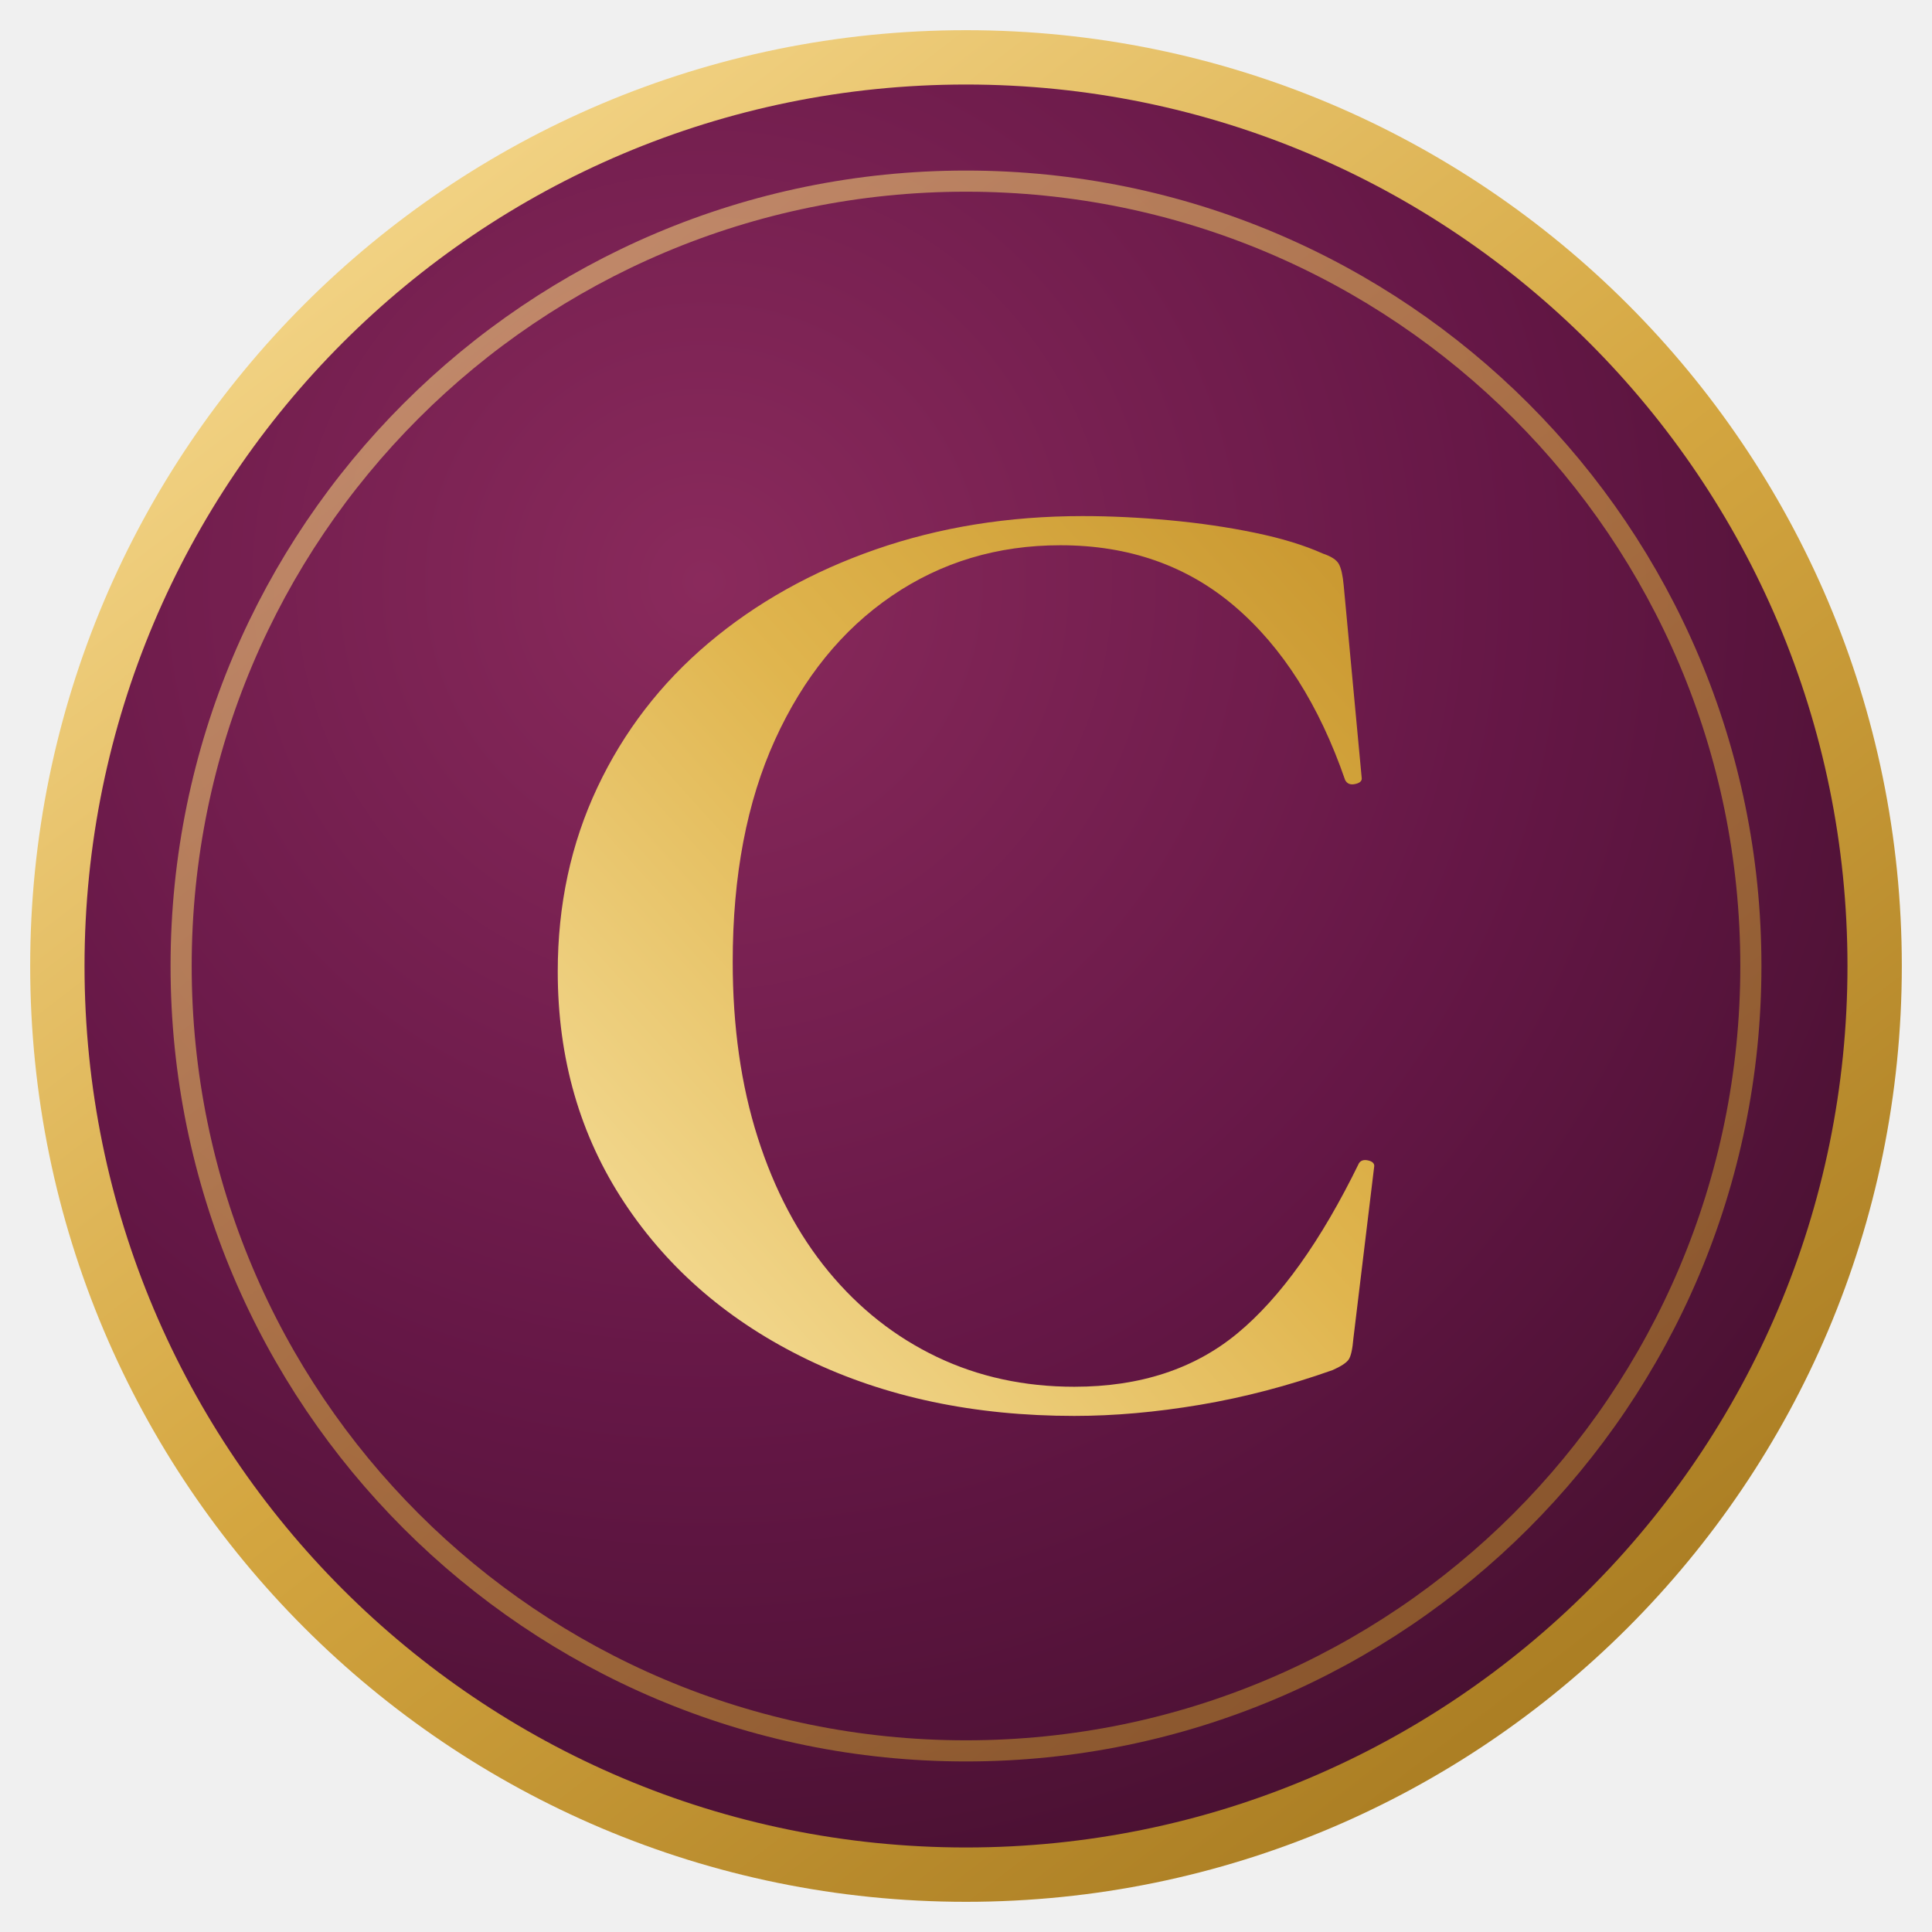
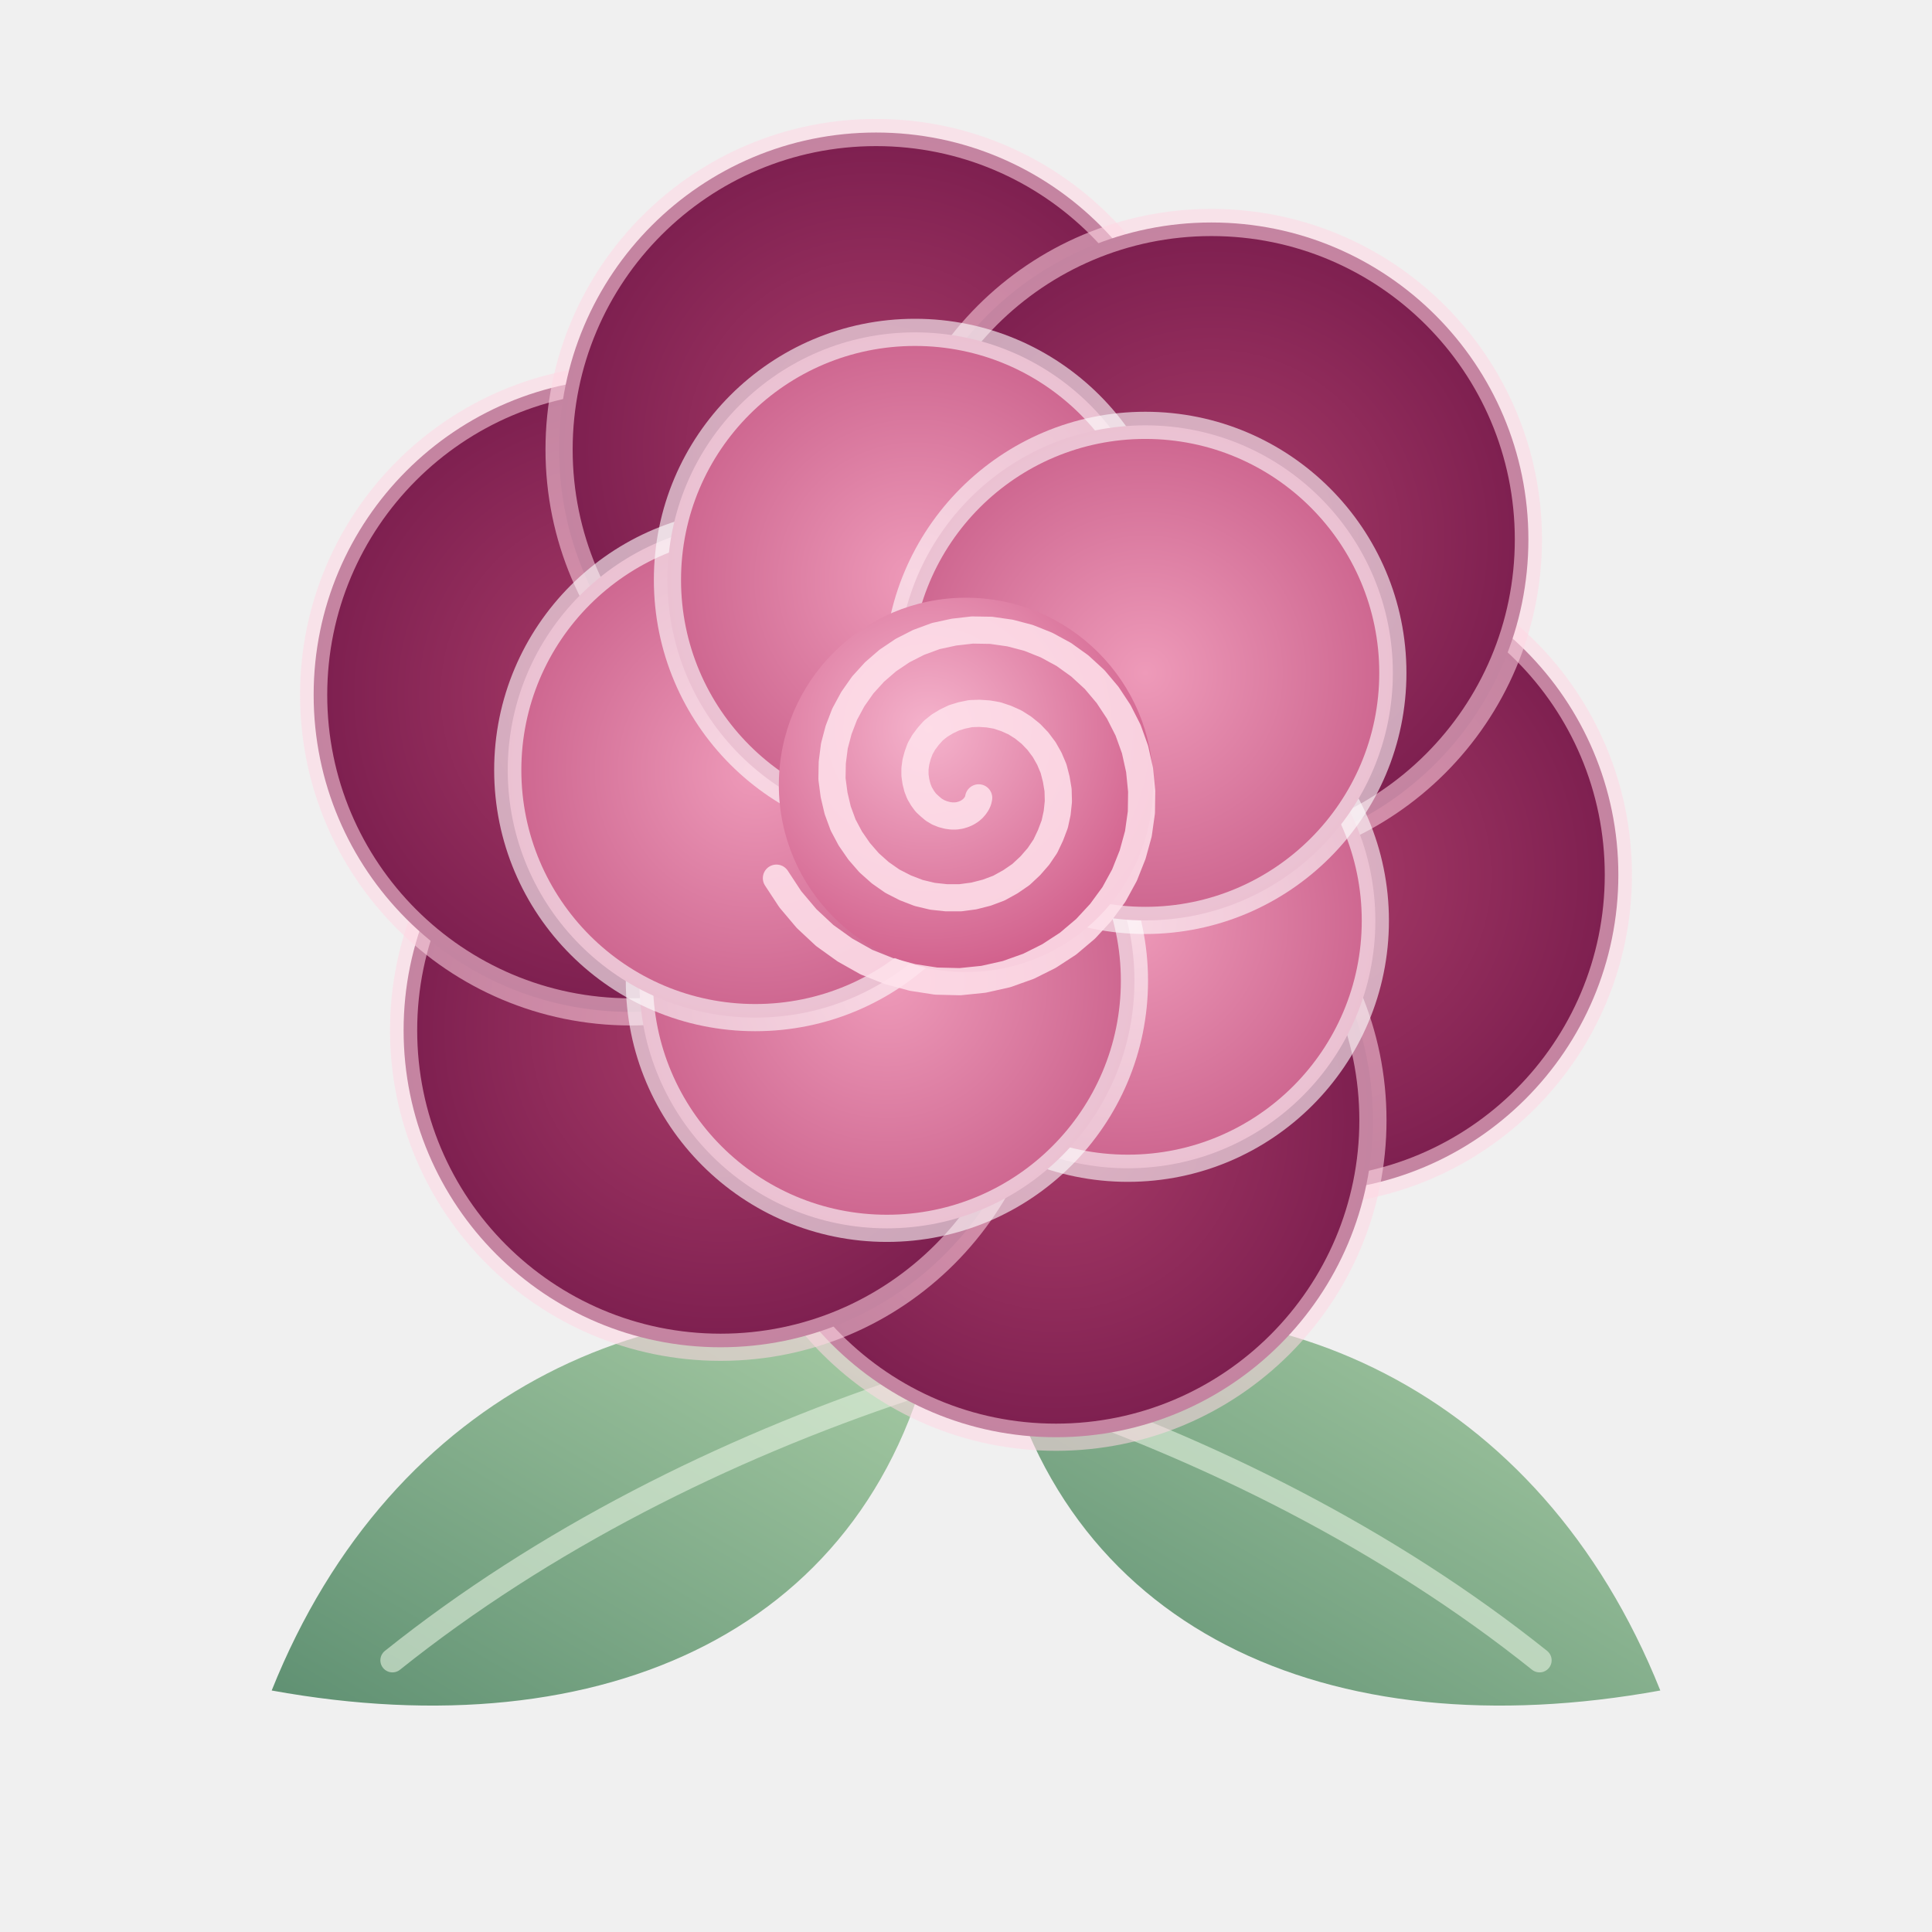
<svg xmlns="http://www.w3.org/2000/svg" viewBox="0 0 64 64" fill="none">
  <defs>
-     <radialGradient id="wine" cx="35%" cy="28%" r="85%">
-       <stop offset="0" stop-color="#8A2A5C" />
-       <stop offset=".55" stop-color="#651746" />
-       <stop offset="1" stop-color="#430F2D" />
+     <linearGradient id="lf" x1="0" y1="1" x2="1" y2="0">
+       <stop offset="0" stop-color="#5F9072" />
+       <stop offset="1" stop-color="#A9CDA6" />
+     </linearGradient>
+     <radialGradient id="pe" cx="50%" cy="50%" r="60%">
+       <stop offset="0" stop-color="#A93C69" />
+       <stop offset="1" stop-color="#74194A" />
    </radialGradient>
-     <linearGradient id="ring" x1="12" y1="6" x2="52" y2="58" gradientUnits="userSpaceOnUse">
-       <stop offset="0" stop-color="#F3D486" />
-       <stop offset=".5" stop-color="#D4A640" />
-       <stop offset="1" stop-color="#A97C22" />
-     </linearGradient>
-     <linearGradient id="letter" x1="0" y1="0" x2="1" y2="1">
-       <stop offset="0" stop-color="#F8E3A3" />
-       <stop offset=".55" stop-color="#E0B54E" />
-       <stop offset="1" stop-color="#C8962E" />
-     </linearGradient>
+     <radialGradient id="pi" cx="50%" cy="50%" r="60%">
+       <stop offset="0" stop-color="#EE9AB9" />
+       <stop offset="1" stop-color="#C65A86" />
+     </radialGradient>
+     <radialGradient id="pc" cx="40%" cy="35%" r="70%">
+       <stop offset="0" stop-color="#F5B3CC" />
+       <stop offset="1" stop-color="#CF5B88" />
+     </radialGradient>
  </defs>
-   <circle cx="32" cy="32" r="31" fill="url(#ring)" />
-   <circle cx="32" cy="32" r="29.2" fill="url(#wine)" />
-   <circle cx="32" cy="32" r="26" stroke="url(#ring)" stroke-opacity=".6" stroke-width=".7" />
-   <path transform="translate(16.222 46.352) scale(0.046 -0.046)" fill="url(#letter)" d="M427 636Q457 636 489.5 633.0Q522 630 551.0 624.0Q580 618 600 609Q609 606 611.5 601.5Q614 597 615 586L628 447Q628 444 623.0 443.0Q618 442 616 446Q588 527 536.5 571.0Q485 615 411 615Q343 615 289.5 578.5Q236 542 205.5 475.0Q175 408 175 315Q175 245 193.0 188.5Q211 132 244.0 92.0Q277 52 322.0 30.5Q367 9 421 9Q492 9 538.5 47.5Q585 86 626 170Q628 173 632.5 172.0Q637 171 637 168L622 44Q621 32 618.5 28.5Q616 25 607 21Q559 4 511.5 -4.0Q464 -12 421 -12Q313 -12 229.0 28.5Q145 69 97.0 141.5Q49 214 49 308Q49 380 77.5 440.5Q106 501 157.5 544.5Q209 588 278.0 612.0Q347 636 427 636Z" />
+   <path d="M31 44C22 42 13 46 9 56C20 58 29 54 31 44Z" fill="url(#lf)" />
+   <path d="M33 44C42 42 51 46 55 56C44 58 35 54 33 44Z" fill="url(#lf)" />
+   <path d="M30 46C24 48 18 51 13 55M34 46C40 48 46 51 51 55" stroke="#E4F2DF" stroke-opacity=".6" stroke-width=".8" stroke-linecap="round" />
+   <circle cx="43.11" cy="28.98" r="10.5" fill="url(#pe)" stroke="#FFD6E3" stroke-opacity=".55" stroke-width=".9" />
+   <circle cx="34.98" cy="37.11" r="10.5" fill="url(#pe)" stroke="#FFD6E3" stroke-opacity=".55" stroke-width=".9" />
+   <circle cx="23.87" cy="34.13" r="10.5" fill="url(#pe)" stroke="#FFD6E3" stroke-opacity=".55" stroke-width=".9" />
+   <circle cx="20.89" cy="23.02" r="10.5" fill="url(#pe)" stroke="#FFD6E3" stroke-opacity=".55" stroke-width=".9" />
+   <circle cx="29.02" cy="14.89" r="10.5" fill="url(#pe)" stroke="#FFD6E3" stroke-opacity=".55" stroke-width=".9" />
+   <circle cx="40.13" cy="17.87" r="10.5" fill="url(#pe)" stroke="#FFD6E3" stroke-opacity=".55" stroke-width=".9" />
+   <circle cx="37.36" cy="30.50" r="8.2" fill="url(#pi)" stroke="#FFFFFF" stroke-opacity=".6" stroke-width=".9" />
+   <circle cx="29.38" cy="32.49" r="8.2" fill="url(#pi)" stroke="#FFFFFF" stroke-opacity=".6" stroke-width=".9" />
+   <circle cx="25.02" cy="25.51" r="8.2" fill="url(#pi)" stroke="#FFFFFF" stroke-opacity=".6" stroke-width=".9" />
+   <circle cx="30.31" cy="19.21" r="8.2" fill="url(#pi)" stroke="#FFFFFF" stroke-opacity=".6" stroke-width=".9" />
+   <circle cx="37.94" cy="22.29" r="8.2" fill="url(#pi)" stroke="#FFFFFF" stroke-opacity=".6" stroke-width=".9" />
+   <circle cx="32" cy="26" r="6.2" fill="url(#pc)" />
+   <path d="M32.42 26.43L32.40 26.52L32.36 26.61L32.30 26.70L32.23 26.78L32.15 26.85L32.04 26.92L31.93 26.97L31.80 27.01L31.67 27.03L31.52 27.03L31.38 27.01L31.23 26.97L31.08 26.91L30.93 26.82L30.80 26.71L30.67 26.59L30.56 26.44L30.46 26.27L30.39 26.09L30.34 25.89L30.31 25.68L30.31 25.46L30.34 25.24L30.40 25.02L30.48 24.80L30.60 24.59L30.75 24.39L30.92 24.20L31.12 24.04L31.35 23.90L31.60 23.78L31.86 23.70L32.15 23.64L32.44 23.63L32.74 23.65L33.03 23.70L33.33 23.80L33.62 23.93L33.89 24.10L34.15 24.31L34.38 24.55L34.59 24.83L34.76 25.13L34.90 25.46L34.99 25.81L35.05 26.17L35.06 26.55L35.02 26.93L34.94 27.30L34.80 27.67L34.63 28.03L34.40 28.37L34.13 28.68L33.82 28.97L33.47 29.21L33.09 29.42L32.69 29.57L32.26 29.68L31.81 29.74L31.35 29.74L30.89 29.69L30.43 29.58L29.99 29.41L29.56 29.19L29.16 28.91L28.79 28.58L28.46 28.20L28.17 27.78L27.93 27.33L27.75 26.84L27.63 26.33L27.56 25.80L27.57 25.26L27.64 24.71L27.78 24.18L27.98 23.66L28.25 23.16L28.58 22.69L28.97 22.26L29.41 21.88L29.90 21.55L30.43 21.28L31.00 21.07L31.60 20.94L32.21 20.87L32.83 20.88L33.46 20.97L34.07 21.13L34.67 21.37L35.24 21.68L35.77 22.06L36.26 22.51L36.69 23.02L37.06 23.58L37.37 24.19L37.60 24.83L37.75 25.51L37.82 26.21L37.81 26.91L37.71 27.62L37.52 28.31L37.25 28.99L36.90 29.63L36.46 30.23L35.96 30.77L35.38 31.26L34.75 31.67L34.07 32.01L33.34 32.27L32.58 32.44L31.80 32.52L31.01 32.50L30.23 32.38L29.45 32.17L28.70 31.87L27.99 31.47L27.32 30.99L26.72 30.43L26.18 29.79L25.72 29.09" stroke="#FFE3EC" stroke-opacity=".85" stroke-width=".9" stroke-linecap="round" stroke-linejoin="round" fill="none" />
</svg>
